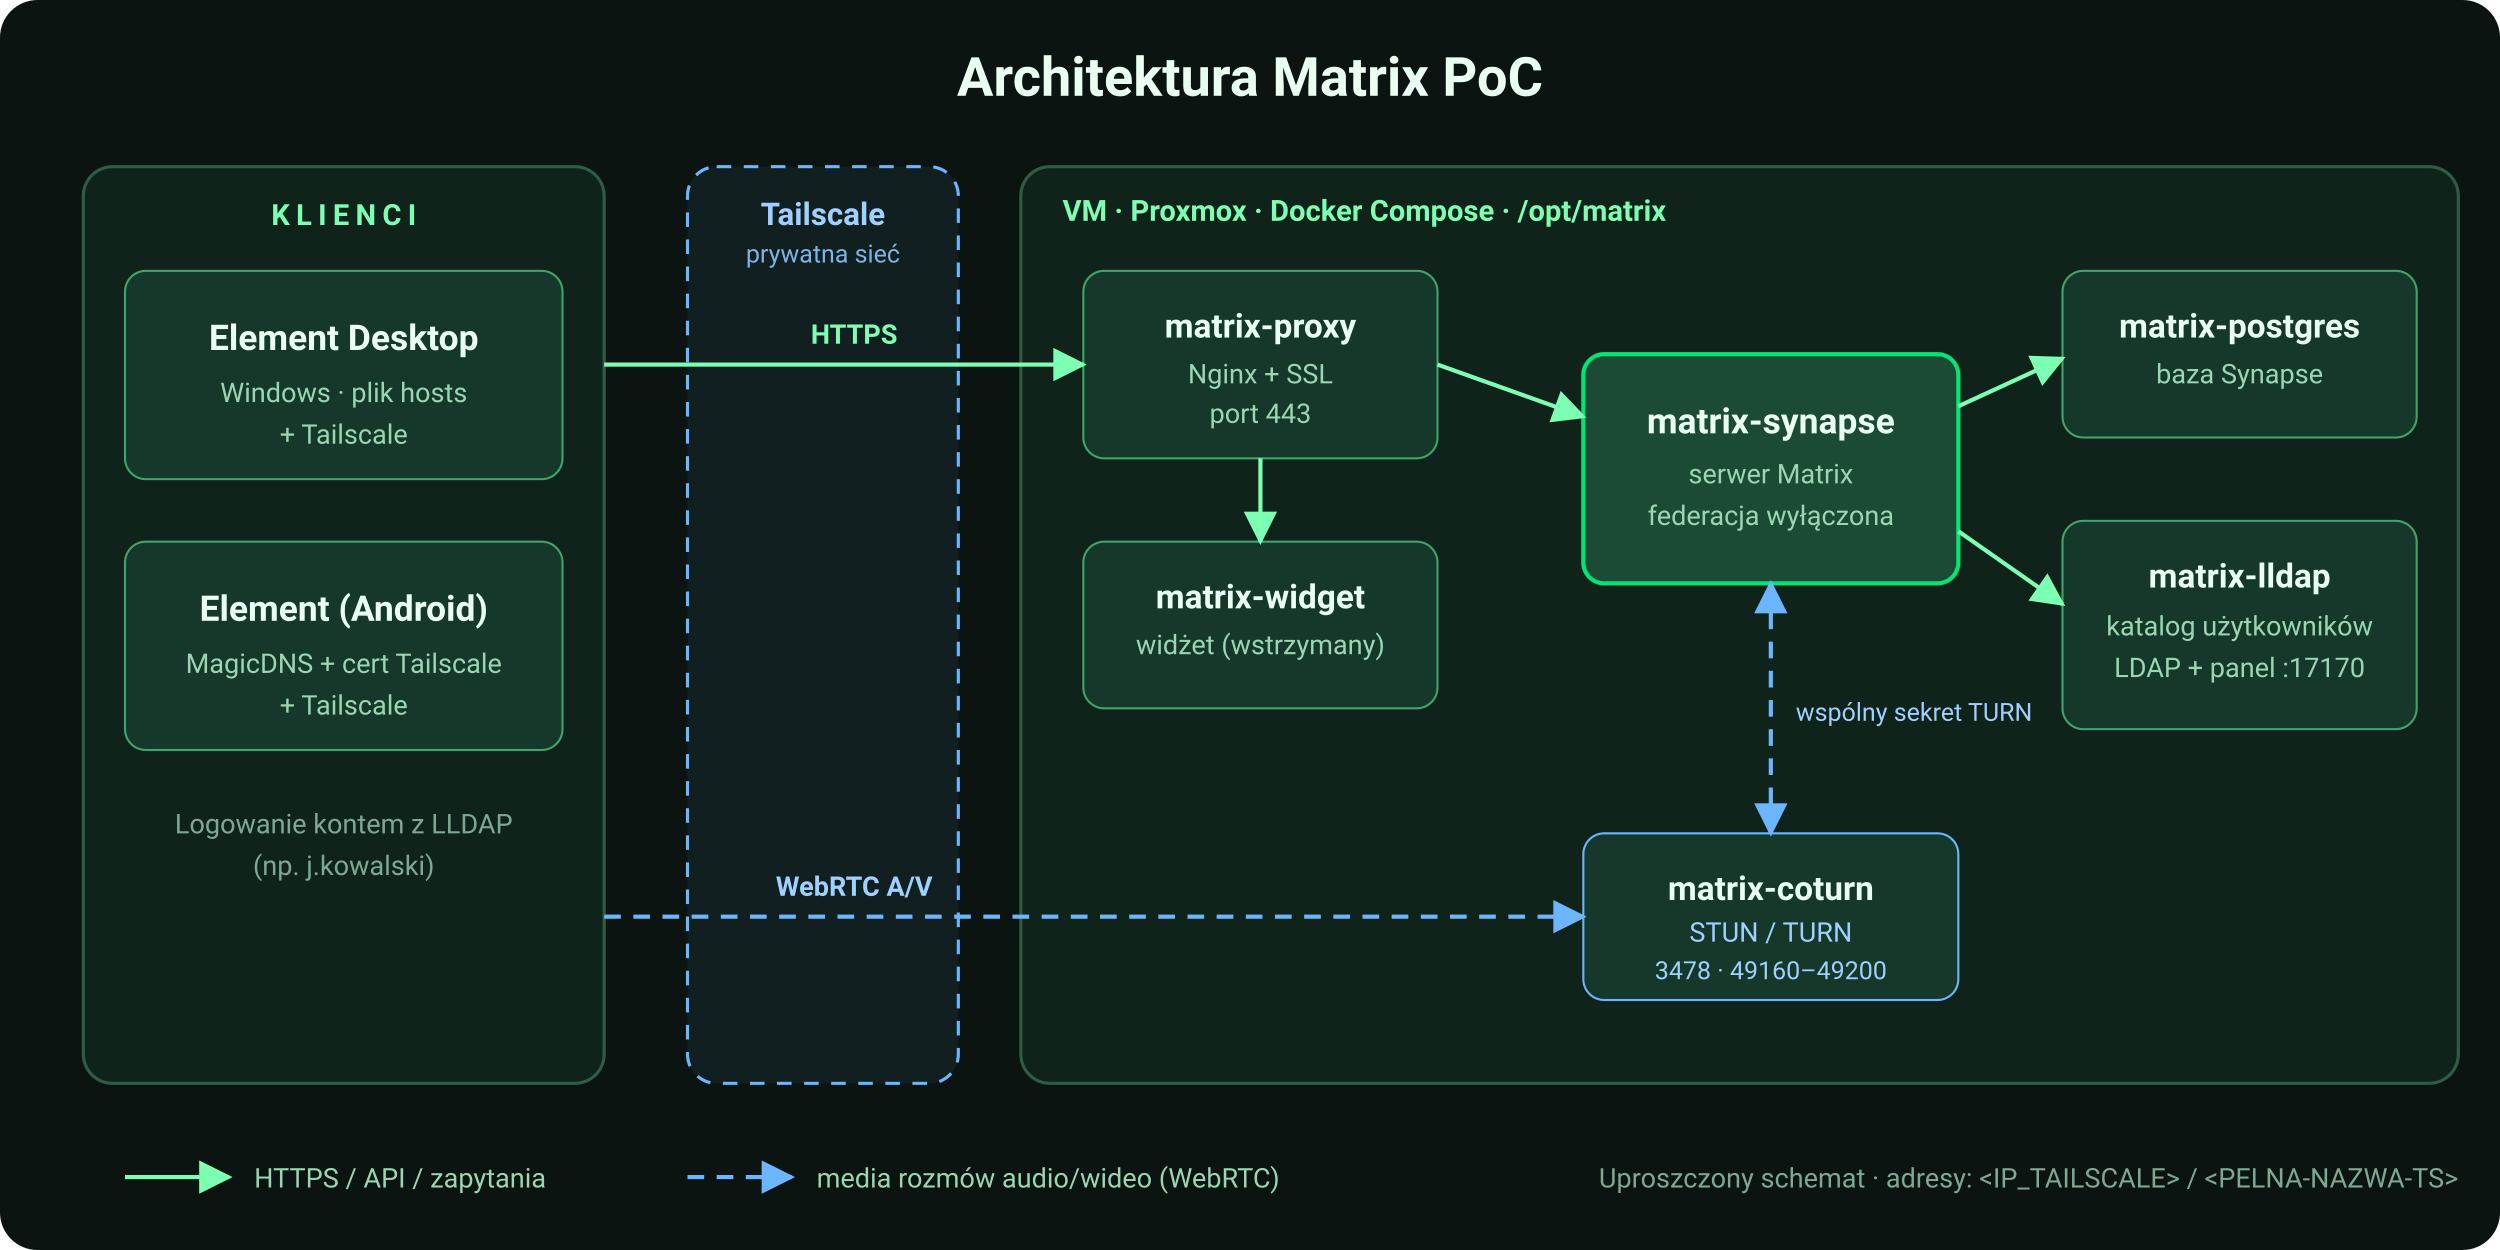
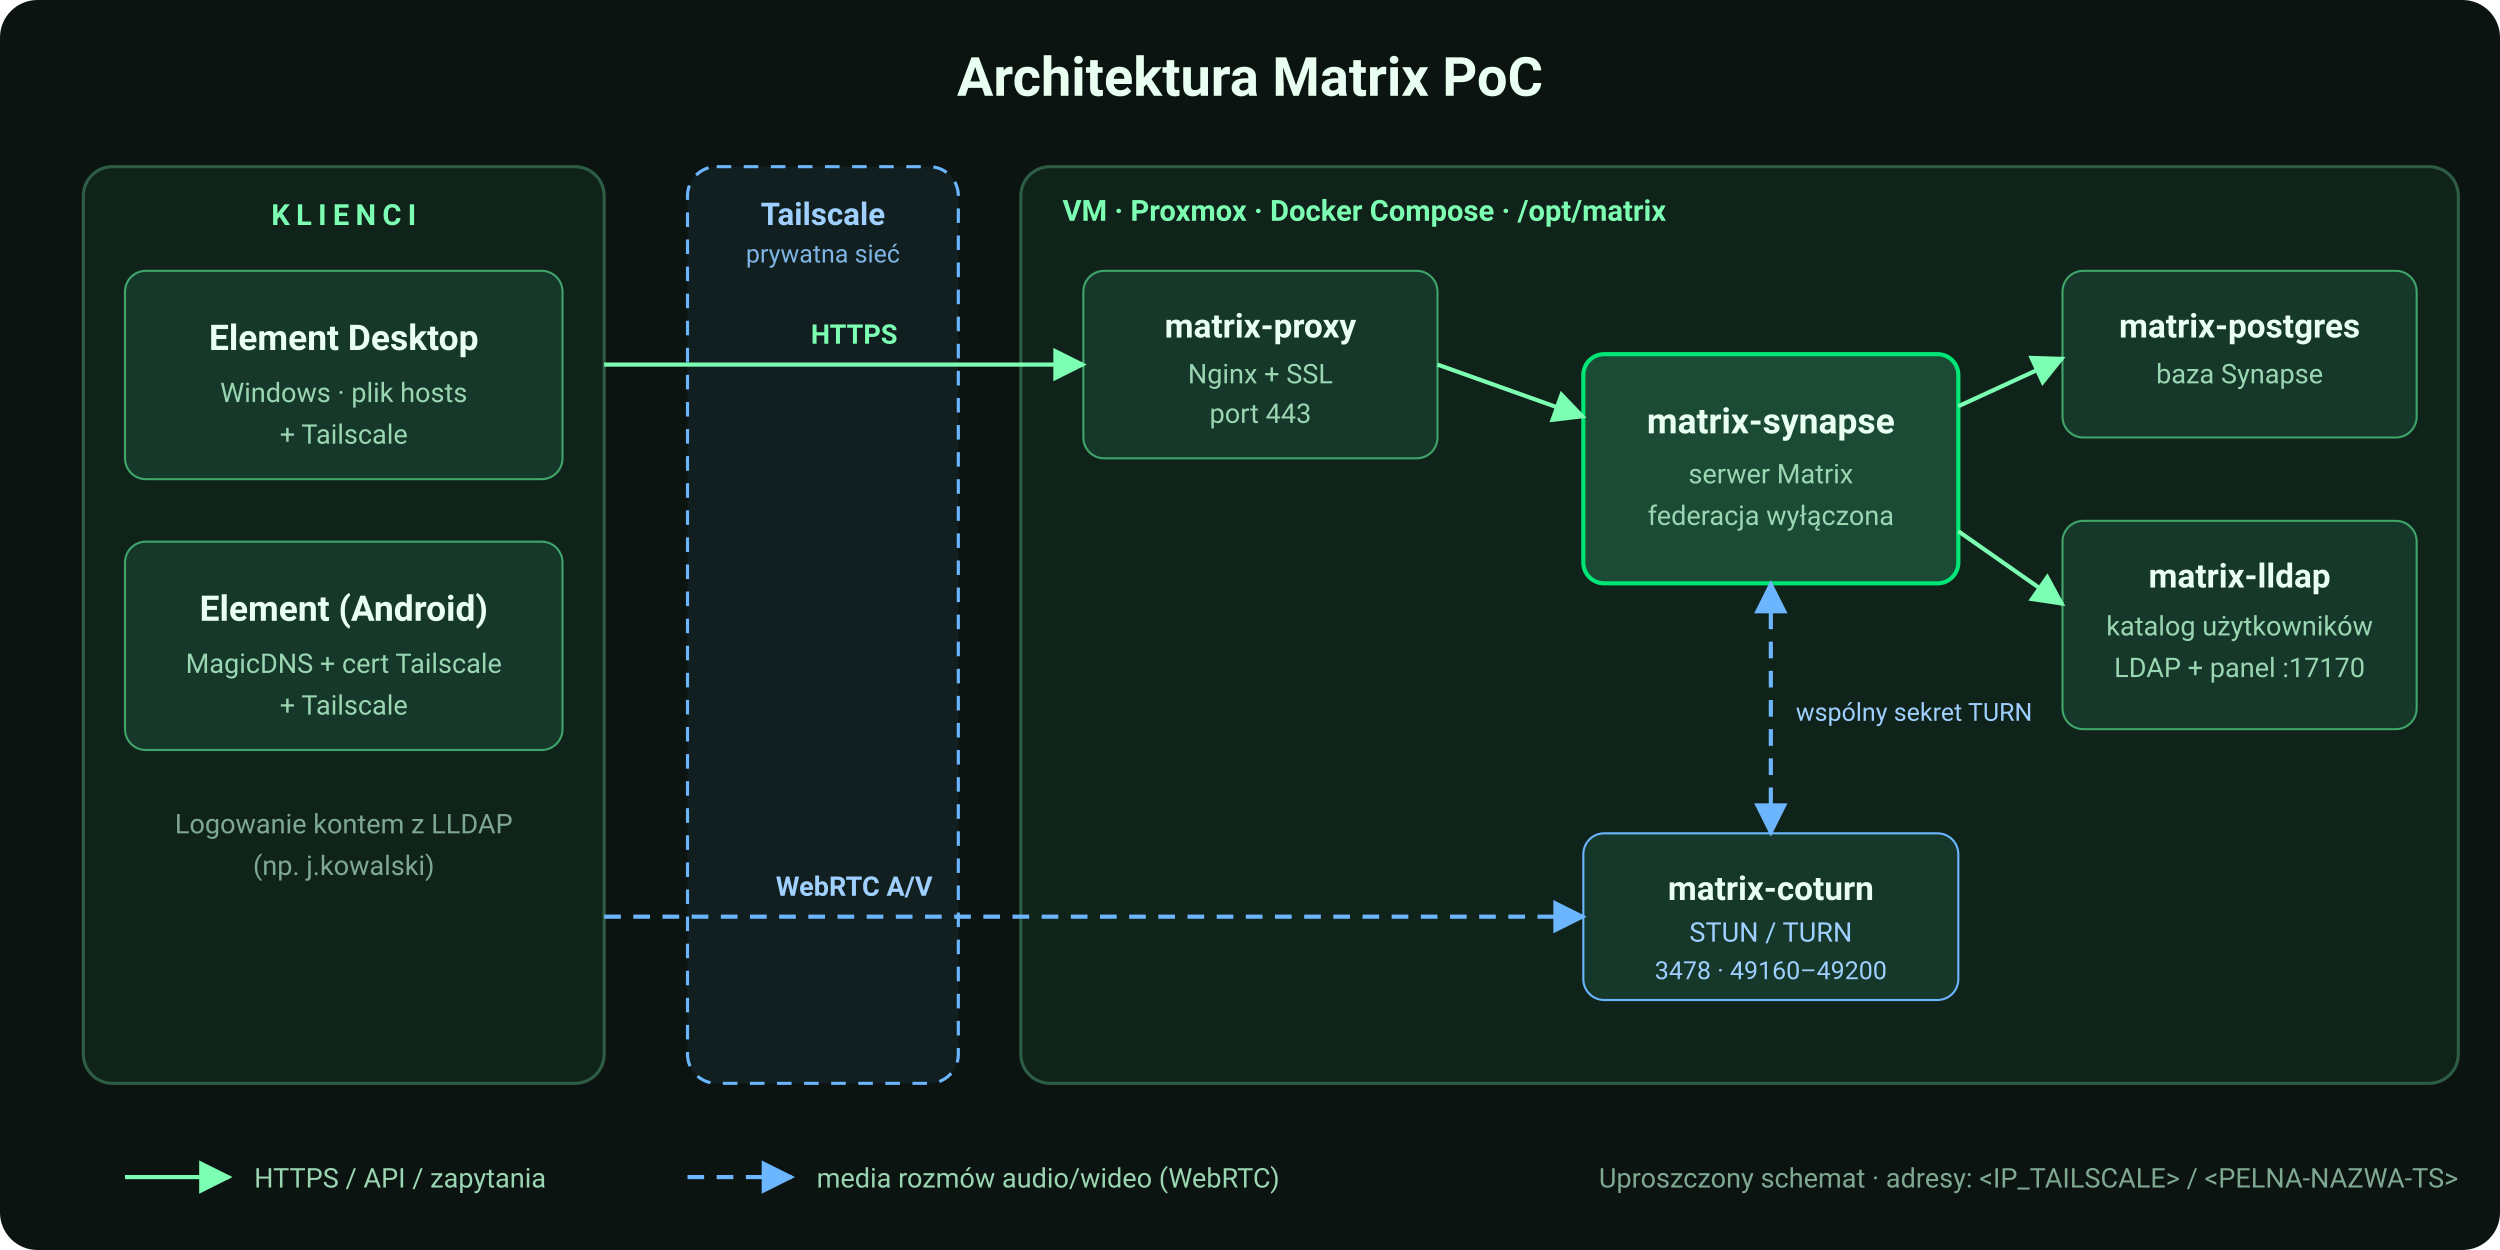
<svg xmlns="http://www.w3.org/2000/svg" viewBox="0 0 1200 600" width="1200" height="600" font-family="'Segoe UI', Roboto, Helvetica, Arial, sans-serif" role="img" aria-labelledby="t d">
  <defs>
    <marker id="arr" viewBox="0 0 10 10" refX="9" refY="5" markerWidth="8" markerHeight="8" orient="auto-start-reverse">
      <path d="M0,0 L10,5 L0,10 z" fill="#7dffb3" />
    </marker>
    <marker id="arrB" viewBox="0 0 10 10" refX="9" refY="5" markerWidth="8" markerHeight="8" orient="auto-start-reverse">
      <path d="M0,0 L10,5 L0,10 z" fill="#6cb6ff" />
    </marker>
  </defs>
  <rect width="1200" height="600" rx="18" fill="#0b1410" />
  <text x="600" y="46" text-anchor="middle" font-size="26" font-weight="700" fill="#e8fff1">Architektura Matrix PoC</text>
  <rect x="40" y="80" width="250" height="440" rx="14" fill="#10231a" stroke="#2e5d45" stroke-width="1.5" />
  <text x="165" y="108" text-anchor="middle" font-size="14" font-weight="700" letter-spacing="3" fill="#7dffb3">KLIENCI</text>
  <rect x="60" y="130" width="210" height="100" rx="10" fill="#16382a" stroke="#3fa56b" />
  <text x="165" y="168" text-anchor="middle" font-size="17" font-weight="700" fill="#e8fff1">Element Desktop</text>
  <text x="165" y="193" text-anchor="middle" font-size="13" fill="#9bd6b3">Windows · plik hosts</text>
  <text x="165" y="213" text-anchor="middle" font-size="13" fill="#9bd6b3">+ Tailscale</text>
  <rect x="60" y="260" width="210" height="100" rx="10" fill="#16382a" stroke="#3fa56b" />
  <text x="165" y="298" text-anchor="middle" font-size="17" font-weight="700" fill="#e8fff1">Element (Android)</text>
  <text x="165" y="323" text-anchor="middle" font-size="13" fill="#9bd6b3">MagicDNS + cert Tailscale</text>
  <text x="165" y="343" text-anchor="middle" font-size="13" fill="#9bd6b3">+ Tailscale</text>
  <text x="165" y="400" text-anchor="middle" font-size="13" fill="#7fa893">Logowanie kontem z LLDAP</text>
  <text x="165" y="420" text-anchor="middle" font-size="13" fill="#7fa893">(np. j.kowalski)</text>
  <rect x="330" y="80" width="130" height="440" rx="14" fill="#6cb6ff" fill-opacity="0.07" stroke="#6cb6ff" stroke-width="1.5" stroke-dasharray="7 6" />
  <text x="395" y="108" text-anchor="middle" font-size="15" font-weight="700" fill="#9fd0ff">Tailscale</text>
  <text x="395" y="126" text-anchor="middle" font-size="12" fill="#7fb4e6">prywatna sieć</text>
  <rect x="490" y="80" width="690" height="440" rx="14" fill="#10231a" stroke="#2e5d45" stroke-width="1.5" />
  <text x="510" y="106" font-size="14" font-weight="700" fill="#7dffb3">VM · Proxmox · Docker Compose · /opt/matrix</text>
  <g>
    <rect x="520" y="130" width="170" height="90" rx="10" fill="#16382a" stroke="#3fa56b" />
    <text x="605" y="162" text-anchor="middle" font-size="16" font-weight="700" fill="#e8fff1">matrix-proxy</text>
    <text x="605" y="184" text-anchor="middle" font-size="13" fill="#9bd6b3">Nginx + SSL</text>
    <text x="605" y="203" text-anchor="middle" font-size="13" fill="#9bd6b3">port 443</text>
-     <rect x="520" y="260" width="170" height="80" rx="10" fill="#16382a" stroke="#3fa56b" />
-     <text x="605" y="292" text-anchor="middle" font-size="16" font-weight="700" fill="#e8fff1">matrix-widget</text>
-     <text x="605" y="314" text-anchor="middle" font-size="13" fill="#9bd6b3">widżet (wstrzymany)</text>
    <rect x="760" y="170" width="180" height="110" rx="10" fill="#1b4a35" stroke="#00e676" stroke-width="2" />
    <text x="850" y="208" text-anchor="middle" font-size="17" font-weight="700" fill="#e8fff1">matrix-synapse</text>
    <text x="850" y="232" text-anchor="middle" font-size="13" fill="#9bd6b3">serwer Matrix</text>
    <text x="850" y="252" text-anchor="middle" font-size="13" fill="#9bd6b3">federacja wyłączona</text>
    <rect x="990" y="130" width="170" height="80" rx="10" fill="#16382a" stroke="#3fa56b" />
    <text x="1075" y="162" text-anchor="middle" font-size="16" font-weight="700" fill="#e8fff1">matrix-postgres</text>
    <text x="1075" y="184" text-anchor="middle" font-size="13" fill="#9bd6b3">baza Synapse</text>
    <rect x="990" y="250" width="170" height="100" rx="10" fill="#16382a" stroke="#3fa56b" />
    <text x="1075" y="282" text-anchor="middle" font-size="16" font-weight="700" fill="#e8fff1">matrix-lldap</text>
    <text x="1075" y="305" text-anchor="middle" font-size="13" fill="#9bd6b3">katalog użytkowników</text>
    <text x="1075" y="325" text-anchor="middle" font-size="13" fill="#9bd6b3">LDAP + panel :17170</text>
    <rect x="760" y="400" width="180" height="80" rx="10" fill="#16382a" stroke="#6cb6ff" />
    <text x="850" y="432" text-anchor="middle" font-size="16" font-weight="700" fill="#e8fff1">matrix-coturn</text>
    <text x="850" y="452" text-anchor="middle" font-size="13" fill="#9fd0ff">STUN / TURN</text>
    <text x="850" y="470" text-anchor="middle" font-size="12" fill="#9fd0ff">3478 · 49160–49200</text>
  </g>
  <g fill="none" stroke-width="2">
    <path d="M290 175 L520 175" stroke="#7dffb3" marker-end="url(#arr)" />
    <path d="M290 440 L760 440" stroke="#6cb6ff" stroke-dasharray="8 6" marker-end="url(#arrB)" />
    <path d="M690 175 L760 200" stroke="#7dffb3" marker-end="url(#arr)" />
-     <path d="M605 220 L605 260" stroke="#7dffb3" marker-end="url(#arr)" />
    <path d="M940 195 L990 172" stroke="#7dffb3" marker-end="url(#arr)" />
    <path d="M940 255 L990 290" stroke="#7dffb3" marker-end="url(#arr)" />
    <path d="M850 280 L850 400" stroke="#6cb6ff" stroke-dasharray="8 6" marker-start="url(#arrB)" marker-end="url(#arrB)" />
  </g>
  <text x="410" y="165" text-anchor="middle" font-size="13" font-weight="600" fill="#7dffb3">HTTPS</text>
  <text x="410" y="430" text-anchor="middle" font-size="13" font-weight="600" fill="#9fd0ff">WebRTC A/V</text>
  <text x="862" y="346" font-size="12" fill="#9fd0ff">wspólny sekret TURN</text>
  <g font-size="13" fill="#9bd6b3">
    <path d="M60 565 L110 565" stroke="#7dffb3" stroke-width="2" marker-end="url(#arr)" />
    <text x="122" y="570">HTTPS / API / zapytania</text>
    <path d="M330 565 L380 565" stroke="#6cb6ff" stroke-width="2" stroke-dasharray="8 6" marker-end="url(#arrB)" />
    <text x="392" y="570">media rozmów audio/wideo (WebRTC)</text>
    <text x="1180" y="570" text-anchor="end" fill="#7fa893">Uproszczony schemat · adresy: &lt;IP_TAILSCALE&gt; / &lt;PELNA-NAZWA-TS&gt;</text>
  </g>
</svg>
